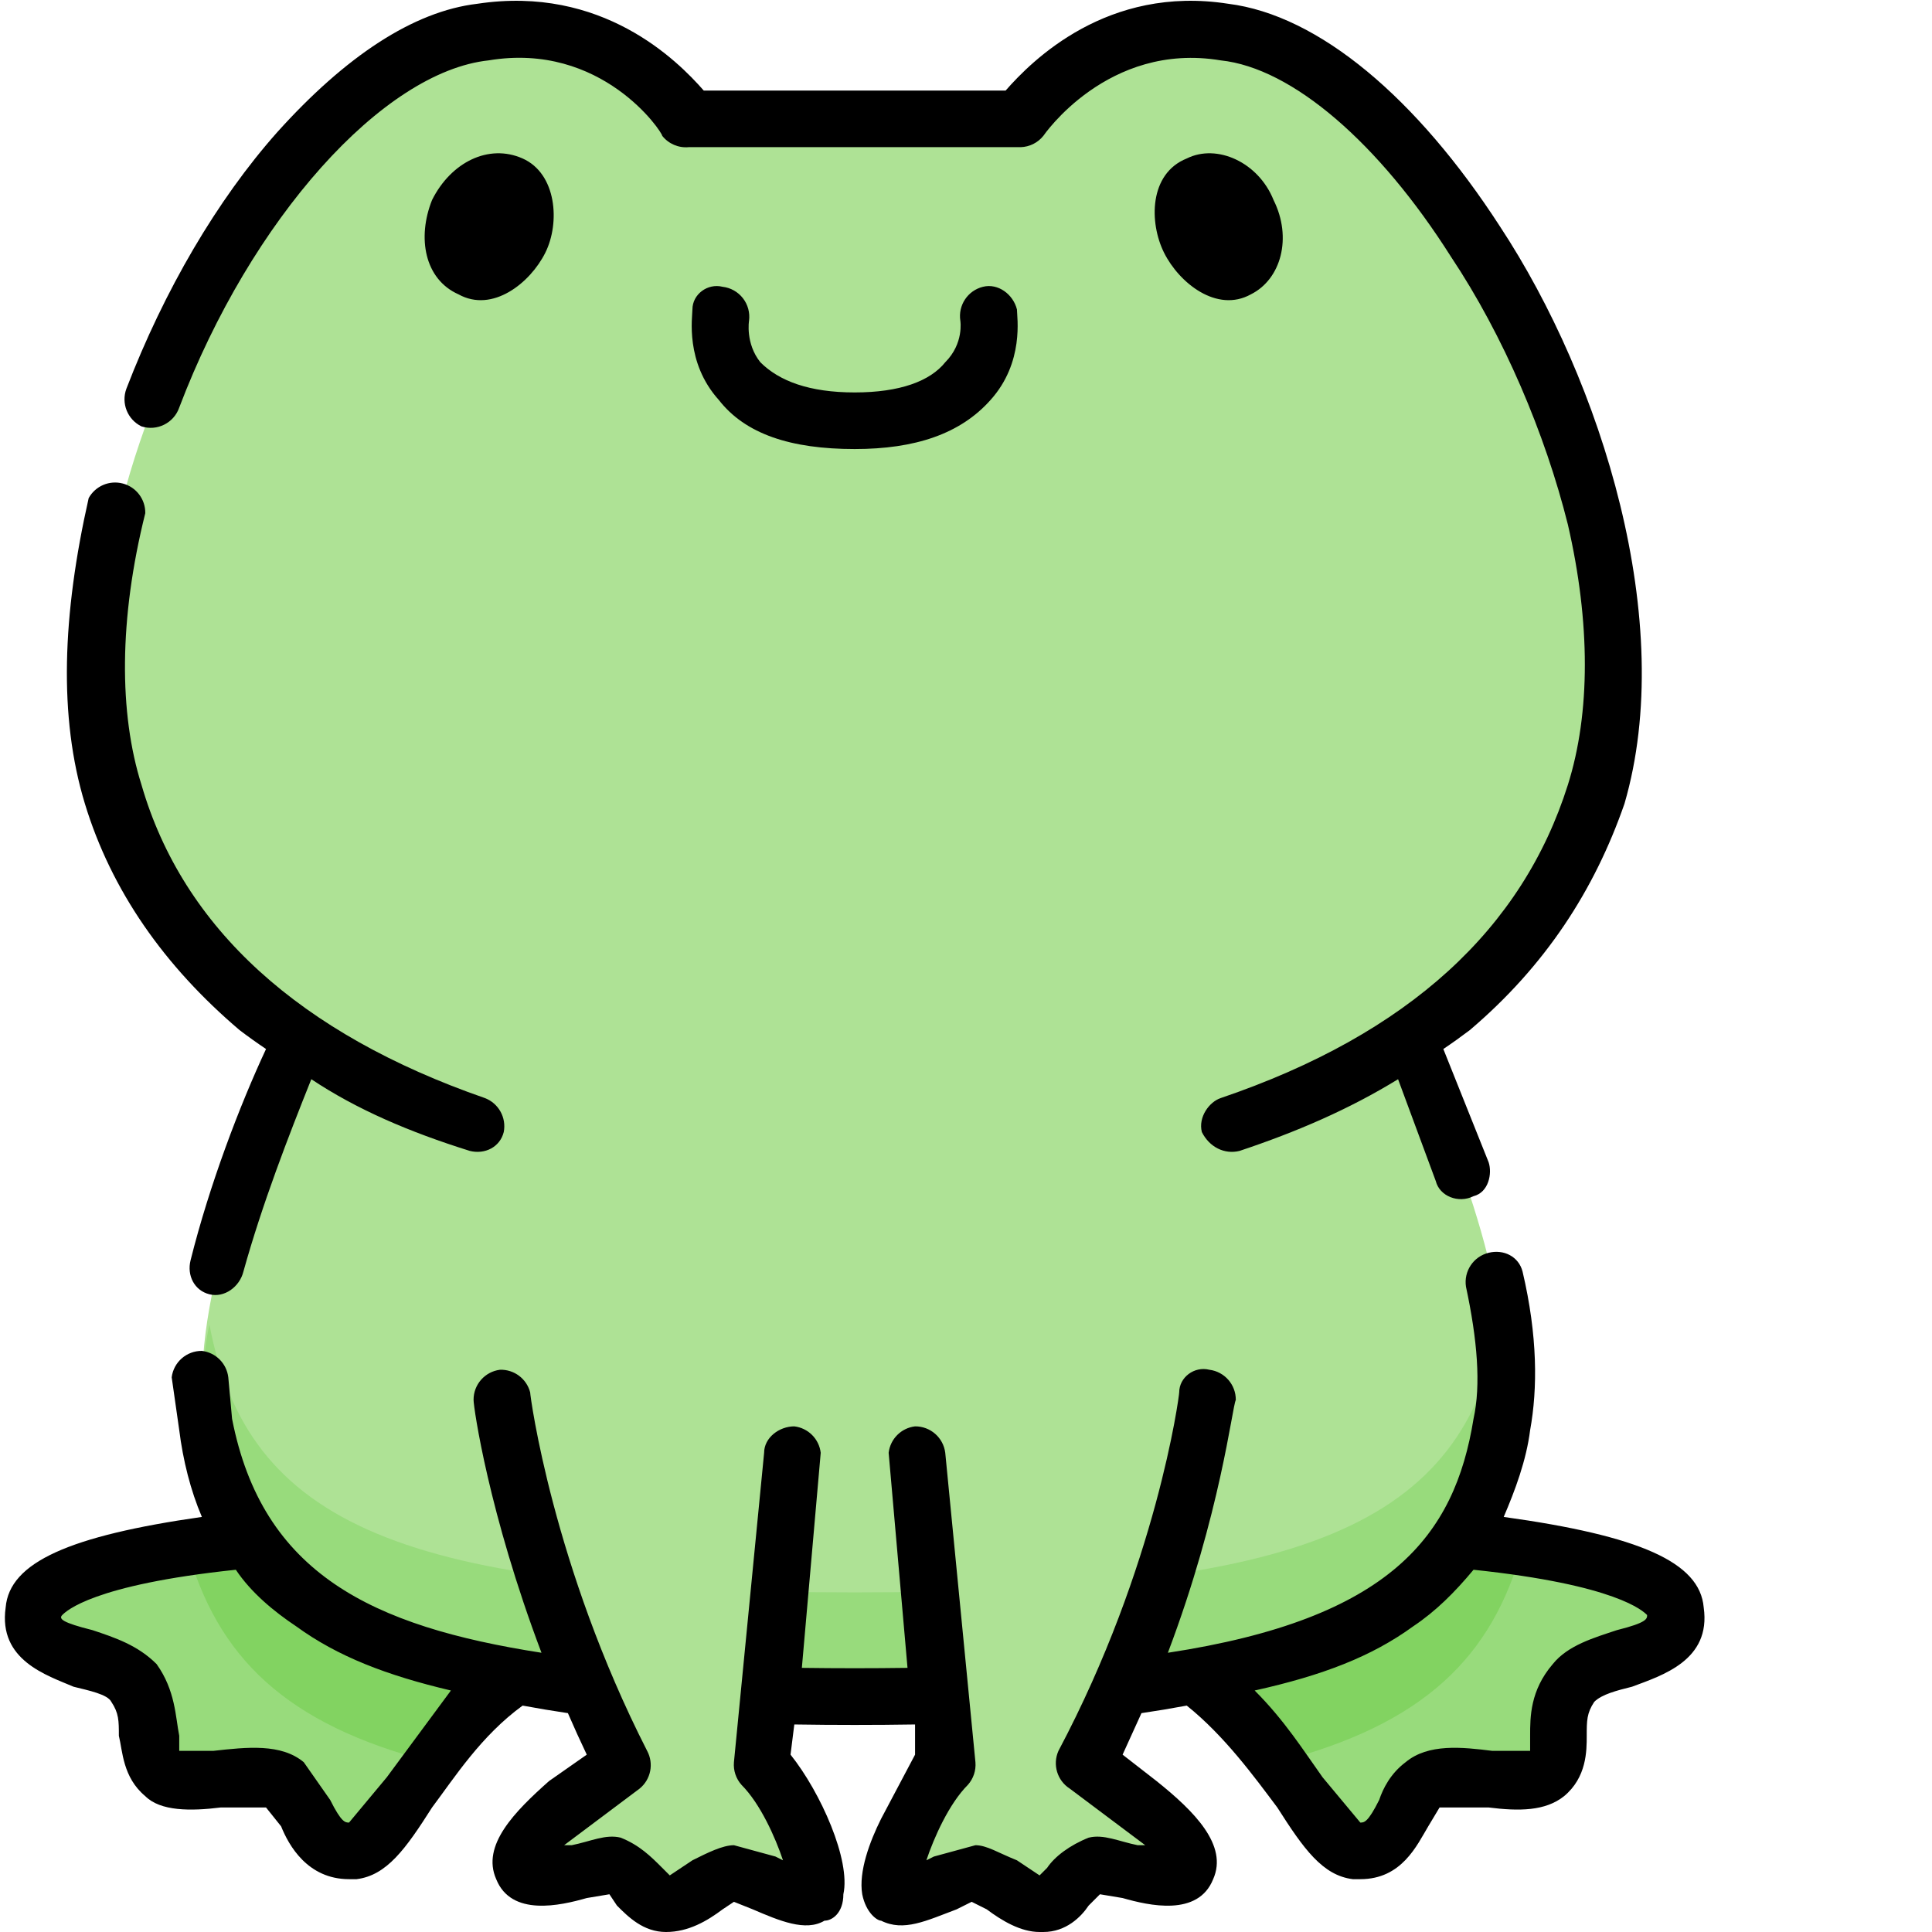
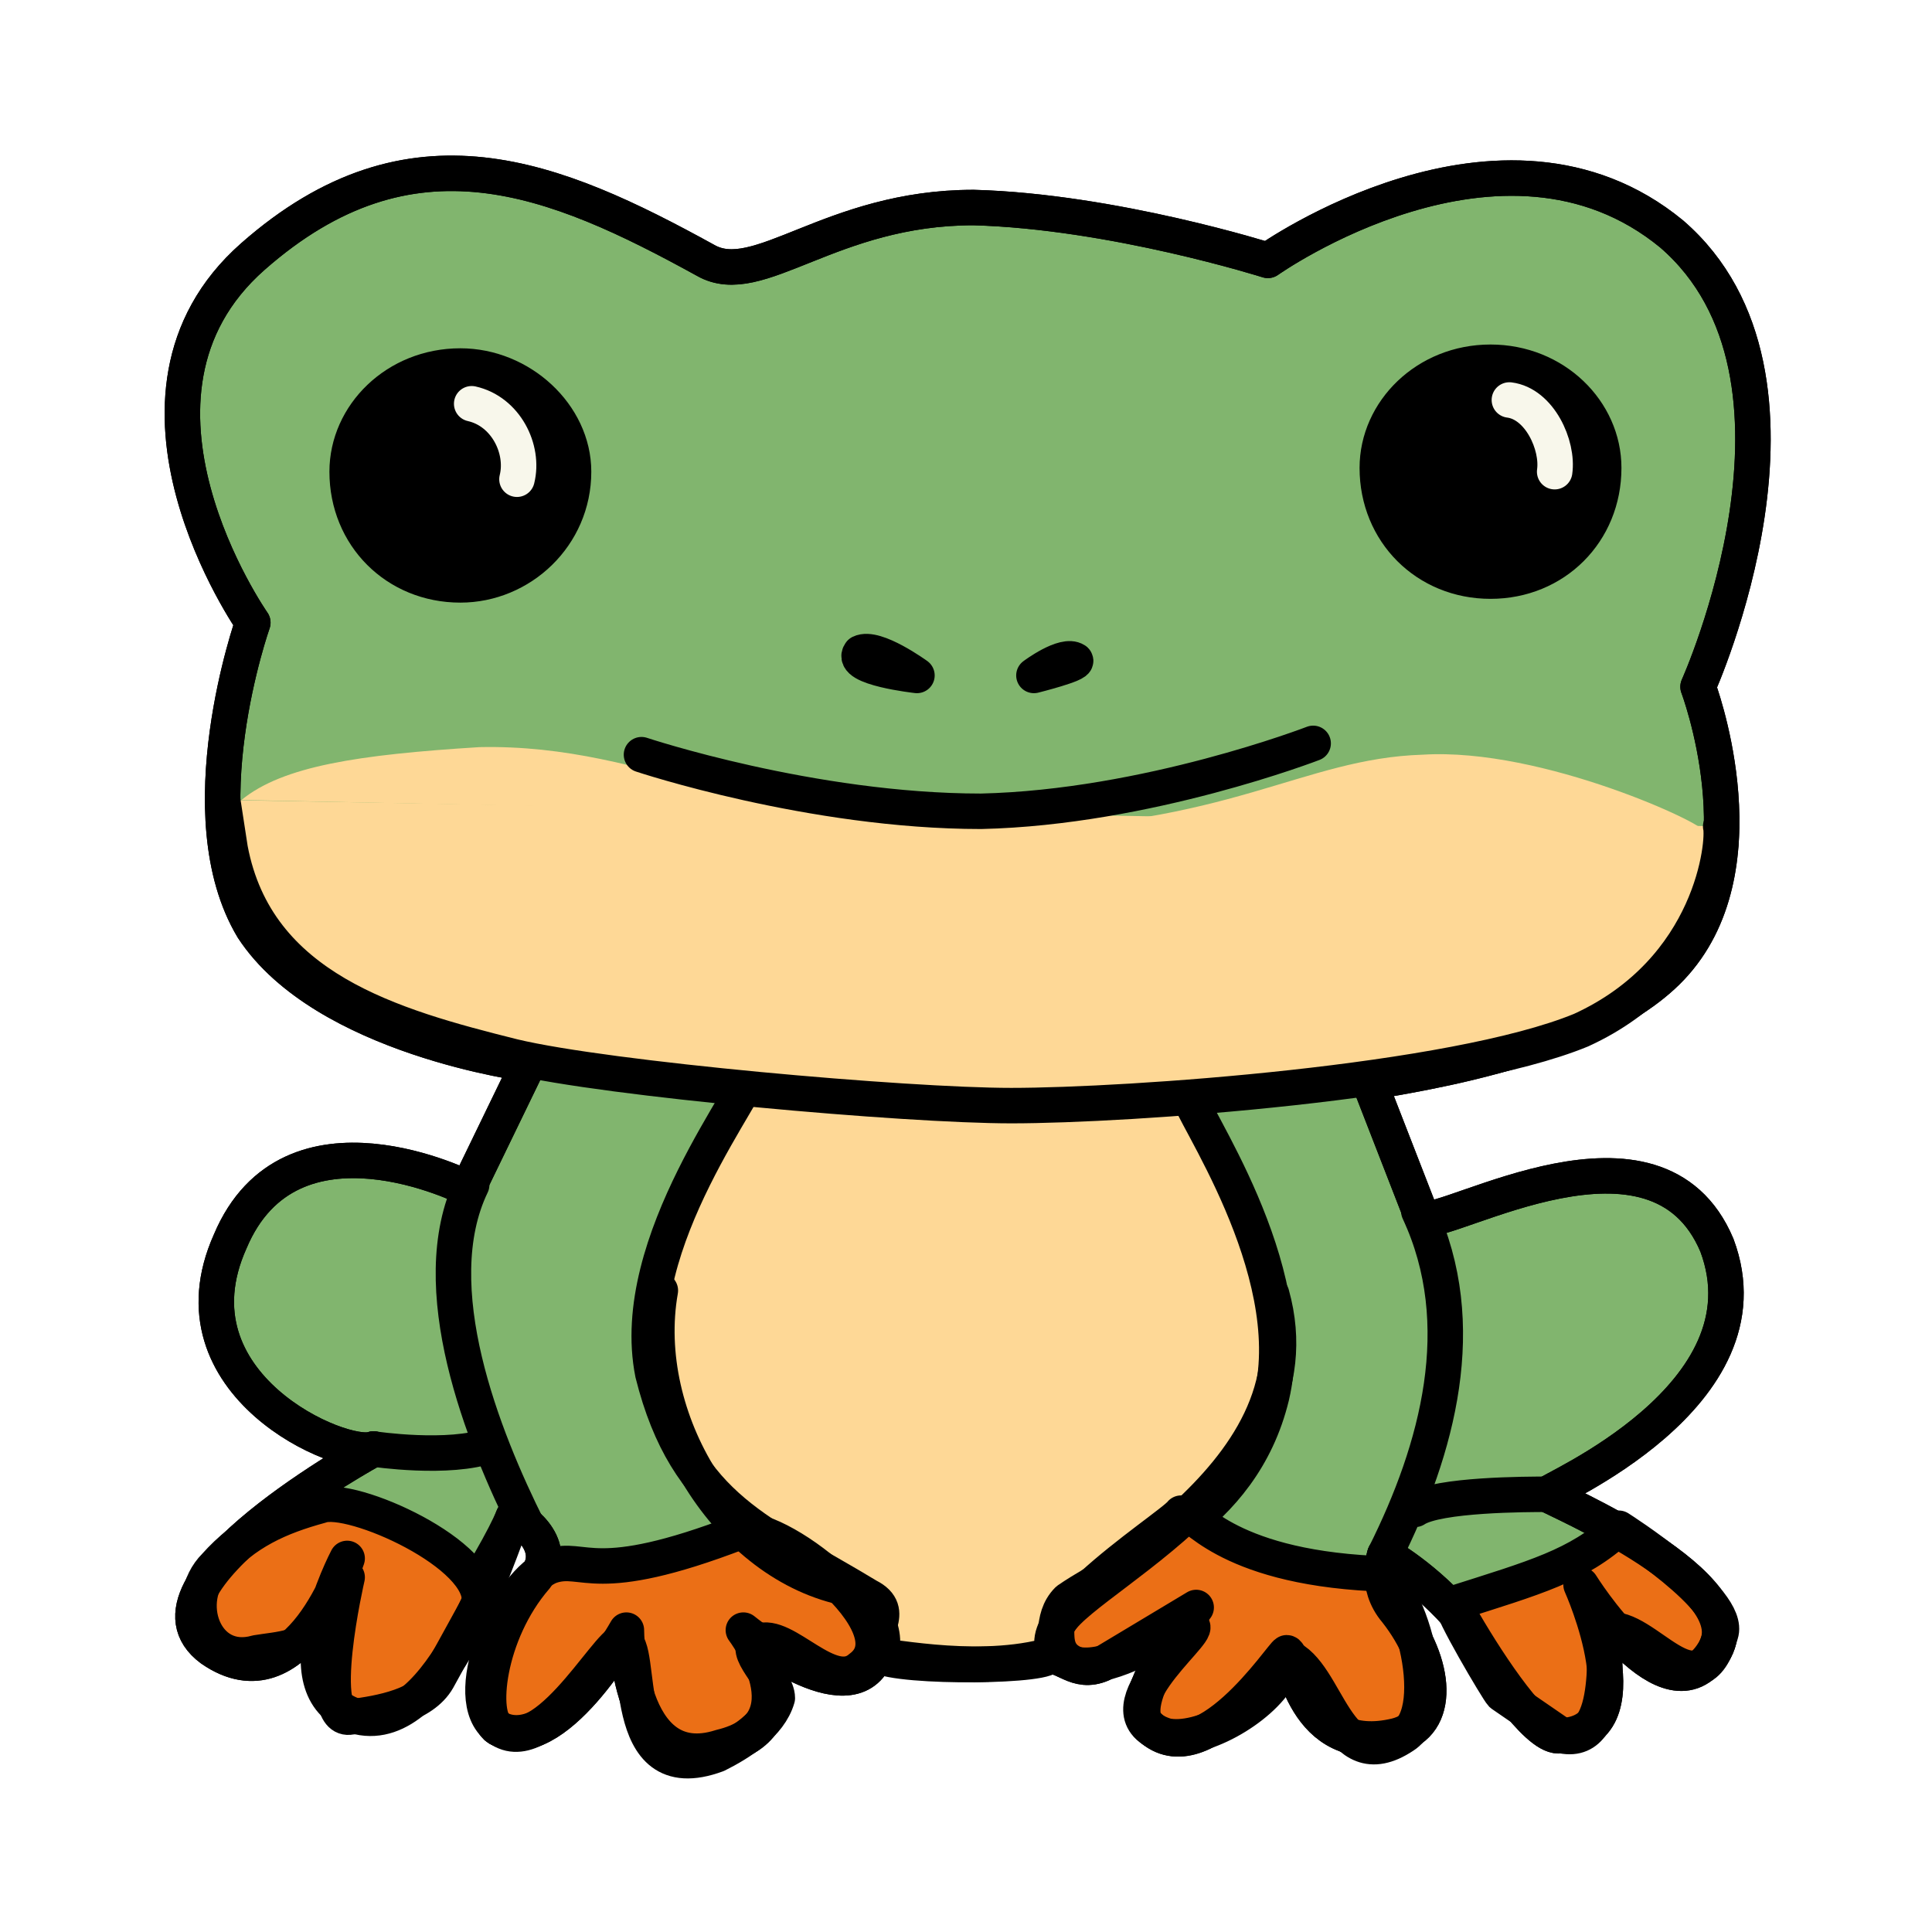
- <svg xmlns="http://www.w3.org/2000/svg" width="512" height="512" viewBox="0 0 511 512">
-   <path fill="#98db7c" d="M443 426c-1-10-33-16-57-19-12 19-34 30-70 36 23 18 33 46 42 47 12 1 12-13 18-18 7-5 28 2 32-2 8-6 0-15 8-24s28-6 27-20zM66 407c-24 3-56 9-57 19-2 14 19 11 27 20 7 9 0 18 7 24 5 4 26-3 32 2 7 5 7 19 18 18 10-1 19-29 43-47-36-6-58-17-70-36zm0 0" />
-   <path fill="#aee295" d="M422 211c22-73-42-194-98-202-36-5-54 23-54 23h-88S163 4 128 9C72 17 8 138 30 211c9 28 27 49 49 64-13 29-30 74-25 102 10 53 51 72 172 72s161-19 171-72c6-28-11-73-25-102 23-15 41-36 50-64zm0 0" />
-   <path fill="#82d361" d="M403 410a375 375 0 0 0-17-3c-12 19-34 30-70 36 9 8 16 16 22 24 39-10 57-28 65-57zm-289 57c5-8 13-17 22-24-36-6-58-17-70-36l-17 3c8 29 26 47 65 57zm0 0" />
-   <path fill="#98db7c" d="M226 422c-120 0-161-18-171-71-2 9-2 18-1 26 10 53 51 72 172 72s161-19 171-72c2-8 2-17 0-26-10 53-51 71-171 71zm0 0" />
-   <path fill="#aee295" d="M133 370s6 46 32 97c0 0-30 19-27 27 3 7 19-1 25 0 5 1 8 10 13 10 6 0 15-9 18-9 4 0 17 9 21 7 5-3-5-25-13-35l8-82m109-15s-6 46-32 97c0 0 30 19 27 27-3 7-19-1-25 0s-8 10-14 10c-5 0-14-9-18-9-3 0-17 9-20 7-5-3 4-25 13-35l-8-82" />
-   <path d="M451 426c-1-12-17-19-53-24 3-7 6-15 7-23 2-11 2-25-2-42-1-4-5-6-9-5a8 8 0 0 0-6 9c3 14 4 26 2 35-5 31-22 53-81 62 14-37 17-65 18-67a8 8 0 0 0-7-8c-4-1-8 2-8 6 0 1-6 46-32 95a8 8 0 0 0 3 10l20 15h-2c-5-1-9-3-13-2-5 2-9 5-11 8l-2 2-6-4c-5-2-8-4-11-4l-11 3-2 1c2-6 6-15 11-20a8 8 0 0 0 2-6l-8-82a8 8 0 0 0-8-7 8 8 0 0 0-7 7l5 57a1002 1002 0 0 1-28 0l5-57a8 8 0 0 0-7-7c-4 0-8 3-8 7l-8 82a8 8 0 0 0 2 6c5 5 9 14 11 20l-2-1-11-3c-3 0-7 2-11 4l-6 4-2-2c-3-3-6-6-11-8-4-1-8 1-13 2h-2l20-15a8 8 0 0 0 2-10c-25-49-31-94-31-95a8 8 0 0 0-8-6 8 8 0 0 0-7 8c0 2 4 30 18 67-45-7-74-21-82-62l-1-11a8 8 0 0 0-7-7 8 8 0 0 0-8 7l2 14c1 8 3 16 6 23-35 5-51 12-52 24-2 14 11 18 18 21 4 1 9 2 10 4 2 3 2 5 2 9 1 4 1 11 7 16 4 4 12 4 20 3h12l4 5c2 5 7 14 18 14h2c8-1 13-8 20-19 6-8 13-19 24-27a331 331 0 0 0 12 2 329 329 0 0 0 5 11l-10 7c-9 8-18 17-14 26 4 10 17 7 24 5l6-1 2 3c3 3 7 7 13 7s11-3 15-6l3-2 5 2c7 3 14 6 19 3 2 0 5-2 5-7 2-9-6-27-14-37l1-8a1024 1024 0 0 0 32 0v8l-9 17c-3 6-6 14-5 20 1 5 4 7 5 7 6 3 12 0 20-3l4-2 4 2c4 3 9 6 14 6h1c6 0 10-4 12-7l3-3 6 1c7 2 20 5 24-5 4-9-5-18-15-26l-9-7 5-11a323 323 0 0 0 12-2c10 8 18 19 24 27 7 11 12 18 20 19h2c11 0 15-9 18-14l3-5h13c8 1 15 1 20-3 6-5 6-12 6-16s0-6 2-9c2-2 6-3 10-4 8-3 21-7 19-21zm-349 45l-10 12c-1 0-2 0-5-6l-7-10c-6-5-15-4-24-3h-9v-4c-1-5-1-12-6-19-5-5-11-7-17-9-8-2-9-3-8-4s8-8 46-12c4 6 10 11 16 15 11 8 24 13 41 17l-17 23zm326-39c-6 2-13 4-17 9-6 7-6 14-6 19v4h-10c-8-1-17-2-23 3-4 3-6 7-7 10-3 6-4 6-5 6l-10-12c-5-7-10-15-18-23 18-4 31-9 42-17 6-4 11-9 16-15 38 4 45 11 46 12 0 1 0 2-8 4zM63 273a151 151 0 0 0 7 5c-7 15-15 36-20 56-1 4 1 8 5 9s8-2 9-6c5-18 12-36 18-51 12 8 26 14 42 19 4 1 8-1 9-5a8 8 0 0 0-5-9c-49-17-80-45-91-83-6-19-6-44 1-72a8 8 0 0 0-15-4c-7 31-8 58-1 81s21 43 41 60zM37 113a8 8 0 0 0 10-5c19-50 54-89 82-92 30-5 46 19 46 20a8 8 0 0 0 7 3h88a8 8 0 0 0 6-3s17-25 47-20c19 2 42 22 61 52 14 21 25 47 31 71 6 26 6 50 0 69-12 38-42 66-92 83-3 1-6 5-5 9 2 4 6 6 10 5 15-5 29-11 42-19l10 27c1 4 6 6 10 4 4-1 5-6 4-9l-12-30a151 151 0 0 0 7-5c20-17 33-37 41-60 14-48-6-112-33-153-22-34-48-56-72-59-32-5-52 15-59 23h-80c-7-8-27-28-60-23-17 2-35 14-53 34-16 18-30 42-40 68a8 8 0 0 0 4 10zm154-37c-4-1-8 2-8 6 0 2-2 14 7 24 7 9 19 13 36 13 16 0 28-4 36-13 9-10 7-22 7-24-1-4-5-7-9-6a8 8 0 0 0-6 9s1 6-4 11c-4 5-12 8-24 8s-20-3-25-8c-4-5-3-11-3-11a8 8 0 0 0-7-9zm-53-34c-9-4-19 1-24 11-4 10-2 21 7 25 9 5 19-3 23-11s3-21-6-25zm193 36c8-4 11-15 6-25-4-10-15-15-23-11-10 4-10 17-6 25s14 16 23 11zm0 0" />
+ <svg xmlns="http://www.w3.org/2000/svg" version="1.2" viewBox="0 0 512 512">
+   <style>.b,.d{fill:#fed896;stroke:#000;stroke-linecap:round;stroke-linejoin:round;stroke-width:9.4}.d{fill:none}</style>
+   <path d="M136 402c-4 10-27 48-38 52-12 2-6-41-6-41s-13 40-36 24c-23-17 43-53 43-53-8 3-55-17-38-55 16-38 63-14 63-14l16-33s-54-7-73-36c-18-30 0-81 0-81s-42-60 0-97 80-21 120 1c14 8 33-14 71-14 37 1 78 14 78 14s62-44 107-7c44 38 7 120 7 120s17 45-5 72c-21 26-82 32-82 33l14 36c7 2 62-31 78 7 15 40-45 65-45 66 1 1 56 24 44 42-12 19-35-18-35-18s18 40-6 40c-6 0-18-18-25-30-10-12-21-18-21-18s-3 8 3 15c11 14 12 30 0 33-25 6-27-22-29-22-1 0-23 34-37 19-6-7 13-31 13-31l-25 15c-7 3-10-3-15-2-20 5-44-1-45 0-7 16-35-7-35-7s19 25-6 31c-25 8-25-31-25-31s-19 34-34 26c-5-3-3-25 10-40 7-9-6-17-6-16z" style="fill:#81b56e;stroke:#000;stroke-linecap:round;stroke-linejoin:round;stroke-width:9.4" />
+   <path d="M315 290c0 4 30 46 22 80-8 33-38 43-54 54-5 5-2 12-5 15s-45 3-46-1c-2-5 6-11-2-15-28-17-48-23-57-59-7-35 27-76 27-82" class="b" />
+   <path d="M429 405c-11 10-22 13-44 20-1 1 12 23 13 24l16 11c15 3 10-28 12-28 10-2 24 23 30 1 3-9-27-28-27-28zm-344-6c8-3 44 13 42 26l-11 20c-4 7-15 9-23 10-10 2-1-37-1-37l-7 13c-4 6-11 6-17 7-14 4-20-14-11-23 8-9 17-13 28-16zm61 16c9-3 11 6 50-9 8-4 47 25 32 36-8 7-20-10-27-7-5 2 5 10 5 15-2 7-10 12-16 15-27 10-19-30-25-30-4 0-22 34-34 22-9-9 4-38 15-42zm168-14c2-1 10 14 50 16 9 1 19 36 8 43-18 12-20-17-31-21l-2 5c-5 9-21 18-30 16-19-6 9-27 7-29l-4 1c-6 3-19 11-27 9-23-6 25-36 28-40z" style="fill:#eb6f16;stroke:#000;stroke-linecap:round;stroke-linejoin:round;stroke-width:9.4" />
+   <path d="M136 402c-4 10-19 58-41 53-22-6-3-42-3-42s-13 40-36 24c-23-17 43-53 43-53-8 3-55-17-38-55 16-38 63-14 63-14l16-33s-54-7-73-36c-18-30 0-81 0-81s-42-60 0-97 80-21 120 1c14 8 33-14 71-14 37 1 78 14 78 14s62-44 107-7c44 38 7 120 7 120s17 45-5 72c-21 26-82 32-82 33l14 36c7 2 62-31 78 7 15 40-45 65-45 66 1 1 56 24 44 42-12 19-35-18-35-18s18 40-6 40c-6 0-18-18-25-30-10-12-21-18-21-18s-3 8 3 15c11 14 12 30 0 33-25 6-27-22-29-22-1 0-23 34-37 19-6-7 13-31 13-31l-25 15c-7 3-10-3-15-2-20 5-44-1-45 0-7 16-35-7-35-7s19 25-6 31c-25 8-25-31-25-31s-19 34-34 26c-5-3-3-25 10-40 7-9-6-17-6-16z" class="d" />
+   <path fill-rule="evenodd" d="M99 384s20 3 31-1" class="d" />
+   <path fill-rule="evenodd" d="M125 314c-13 27 3 67 15 91m35-63c-6 34 18 73 50 79 6 2 12 15 7 18m53 2c-5-2-5-6-5-9 0-11 71-39 57-89m39-22c14 30 5 63-9 91m43-16c-5 0-29 0-35 4M243 179s-11-8-15-6c-3 4 15 6 15 6z" class="d" />
+   <path d="M92 125c0-15 13-28 30-28 16 0 30 13 30 28 0 17-14 30-30 30-17 0-30-13-30-30zm273-1c0-15 13-28 30-28s30 13 30 28c0 17-13 30-30 30s-30-13-30-30z" style="stroke:#000;stroke-linecap:round;stroke-linejoin:round;stroke-width:9.4" />
+   <path d="M451 220c2-1-42-22-74-20-32 1-51 19-113 20-61 1-91-23-137-22-32 2-52 5-63 14" style="fill:#fed896" />
+   <path d="m59 212 2 13c7 37 43 47 75 55 25 6 104 13 132 13 31 0 117-6 151-20 35-16 38-50 37-54" class="b" />
+   <path fill-rule="evenodd" d="M348 197s-44 17-88 18c-45 0-90-15-90-15m104-21s8-6 11-4c1 1-11 4-11 4z" class="d" />
+   <path fill-rule="evenodd" d="M137 127c2-8-3-18-12-20m287 18c1-7-4-18-12-19" style="fill:none;stroke:#f8f7eb;stroke-linecap:round;stroke-linejoin:round;stroke-width:9.4" />
</svg>
